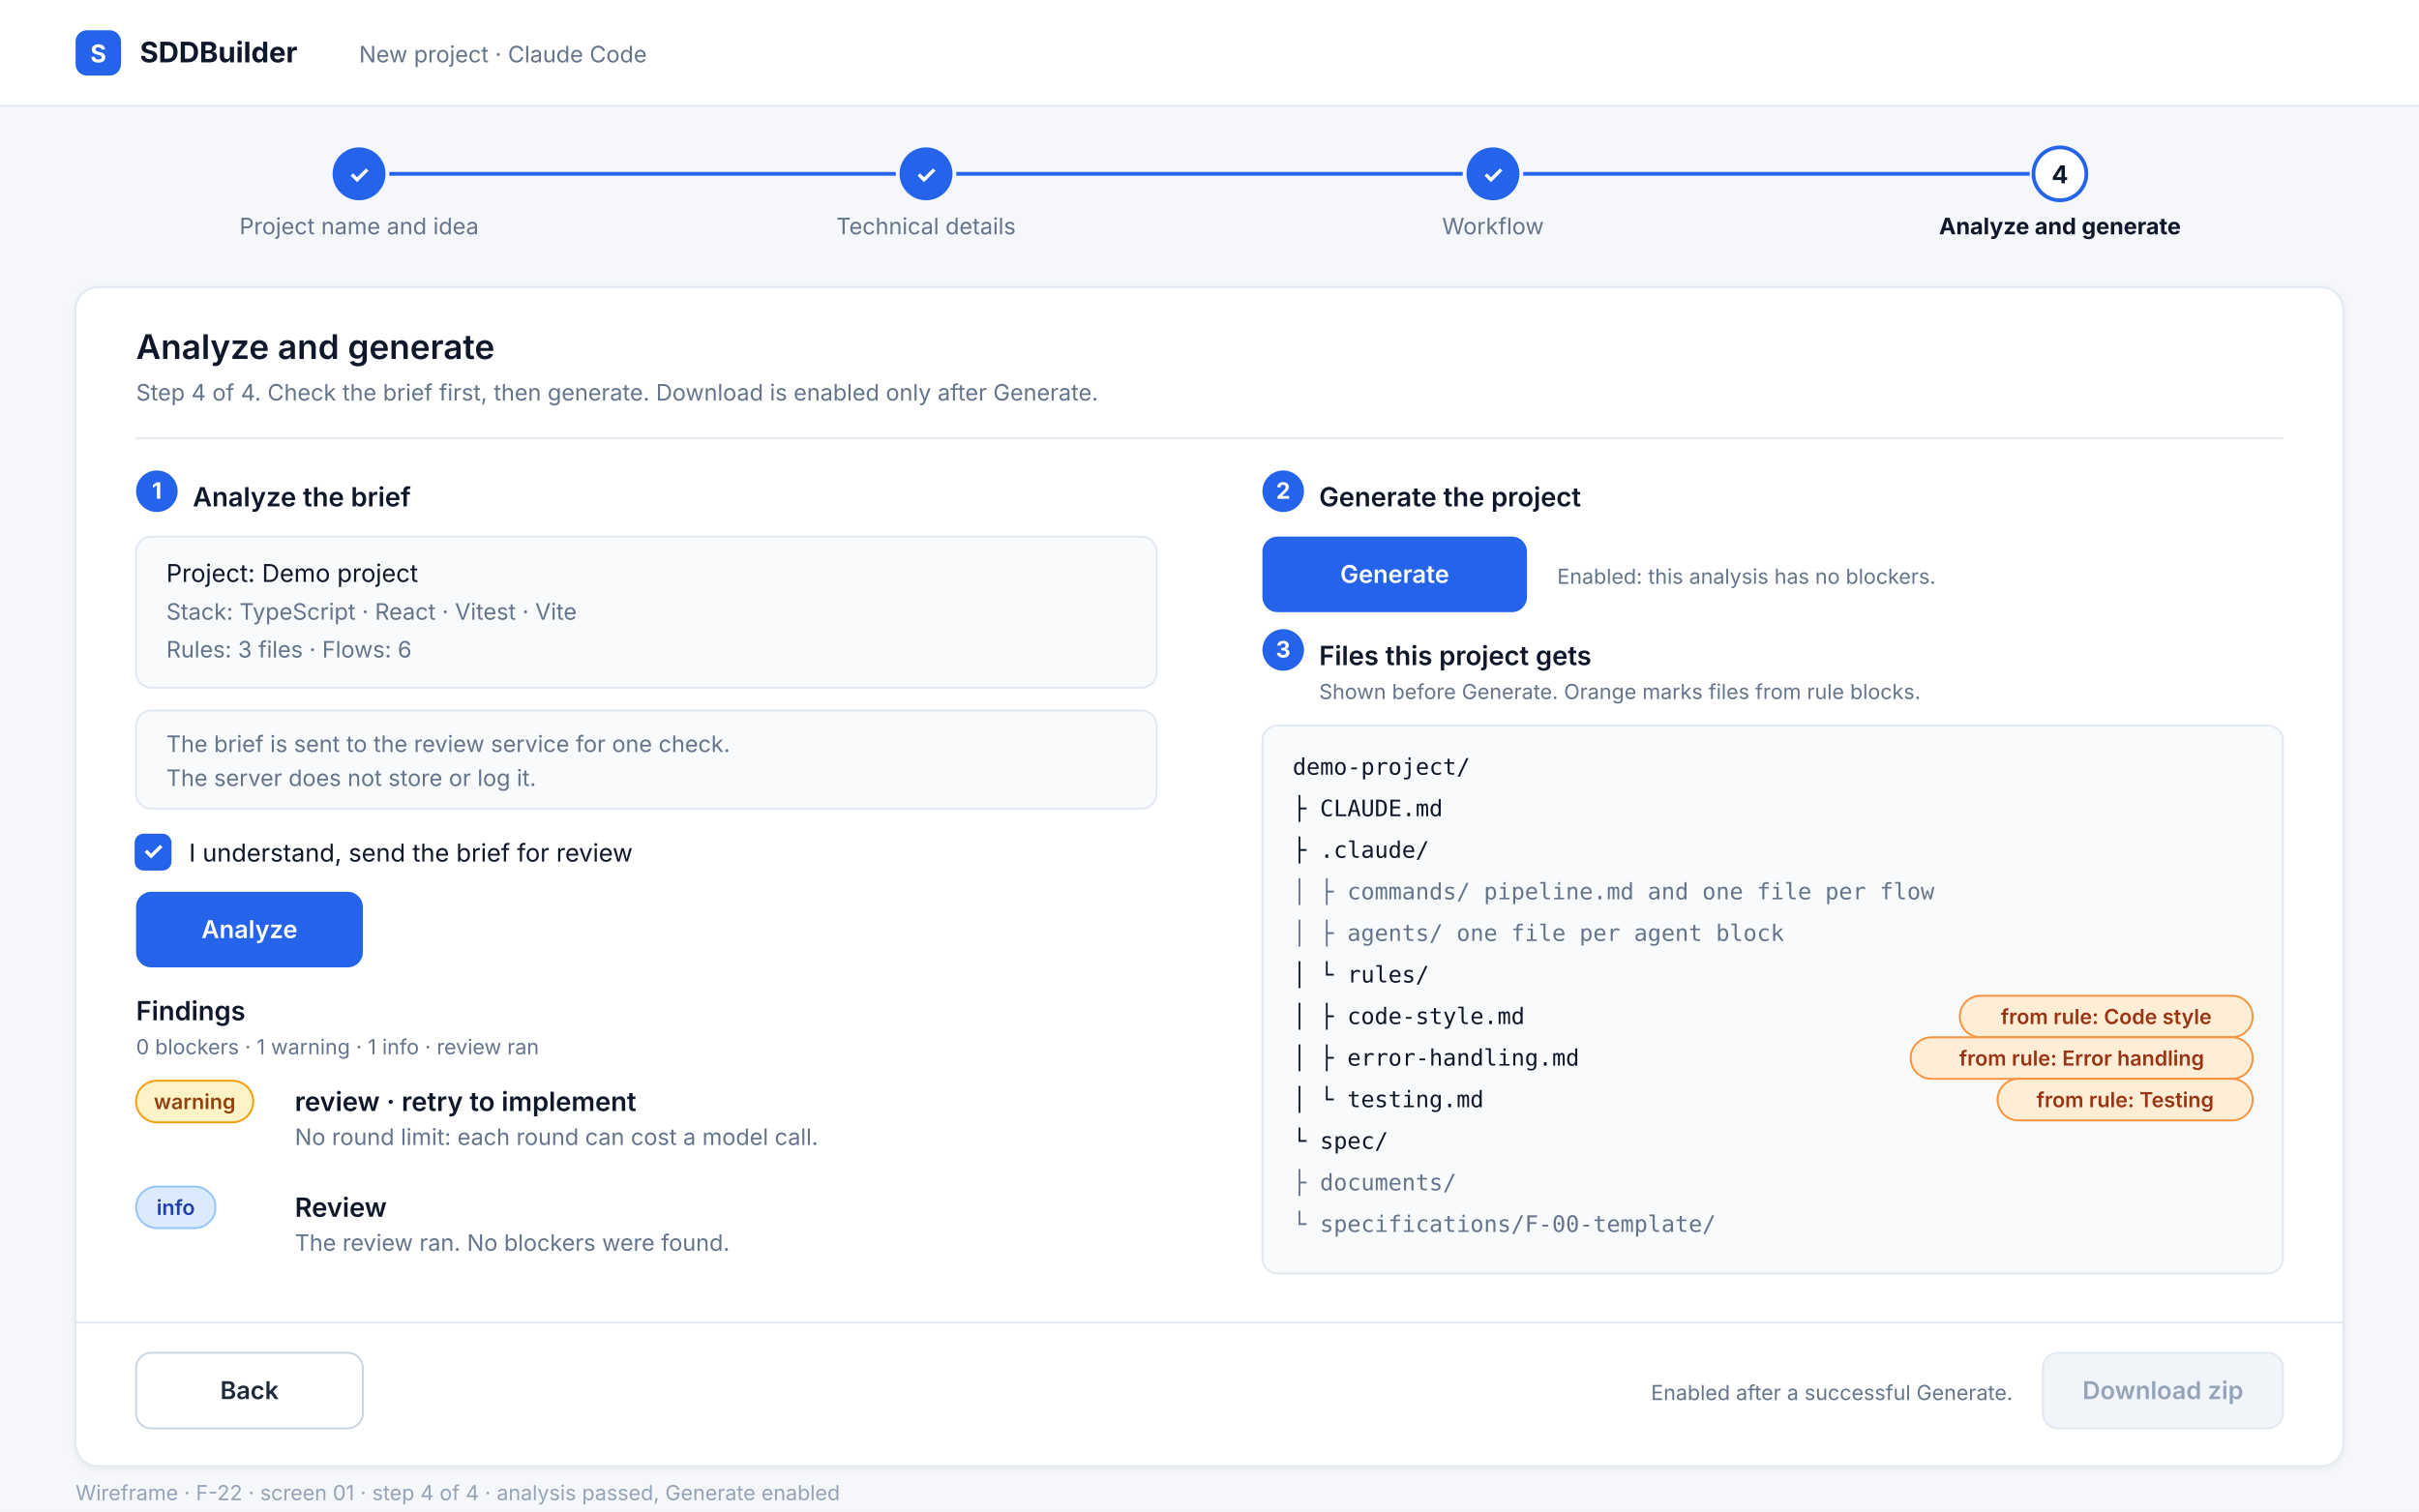
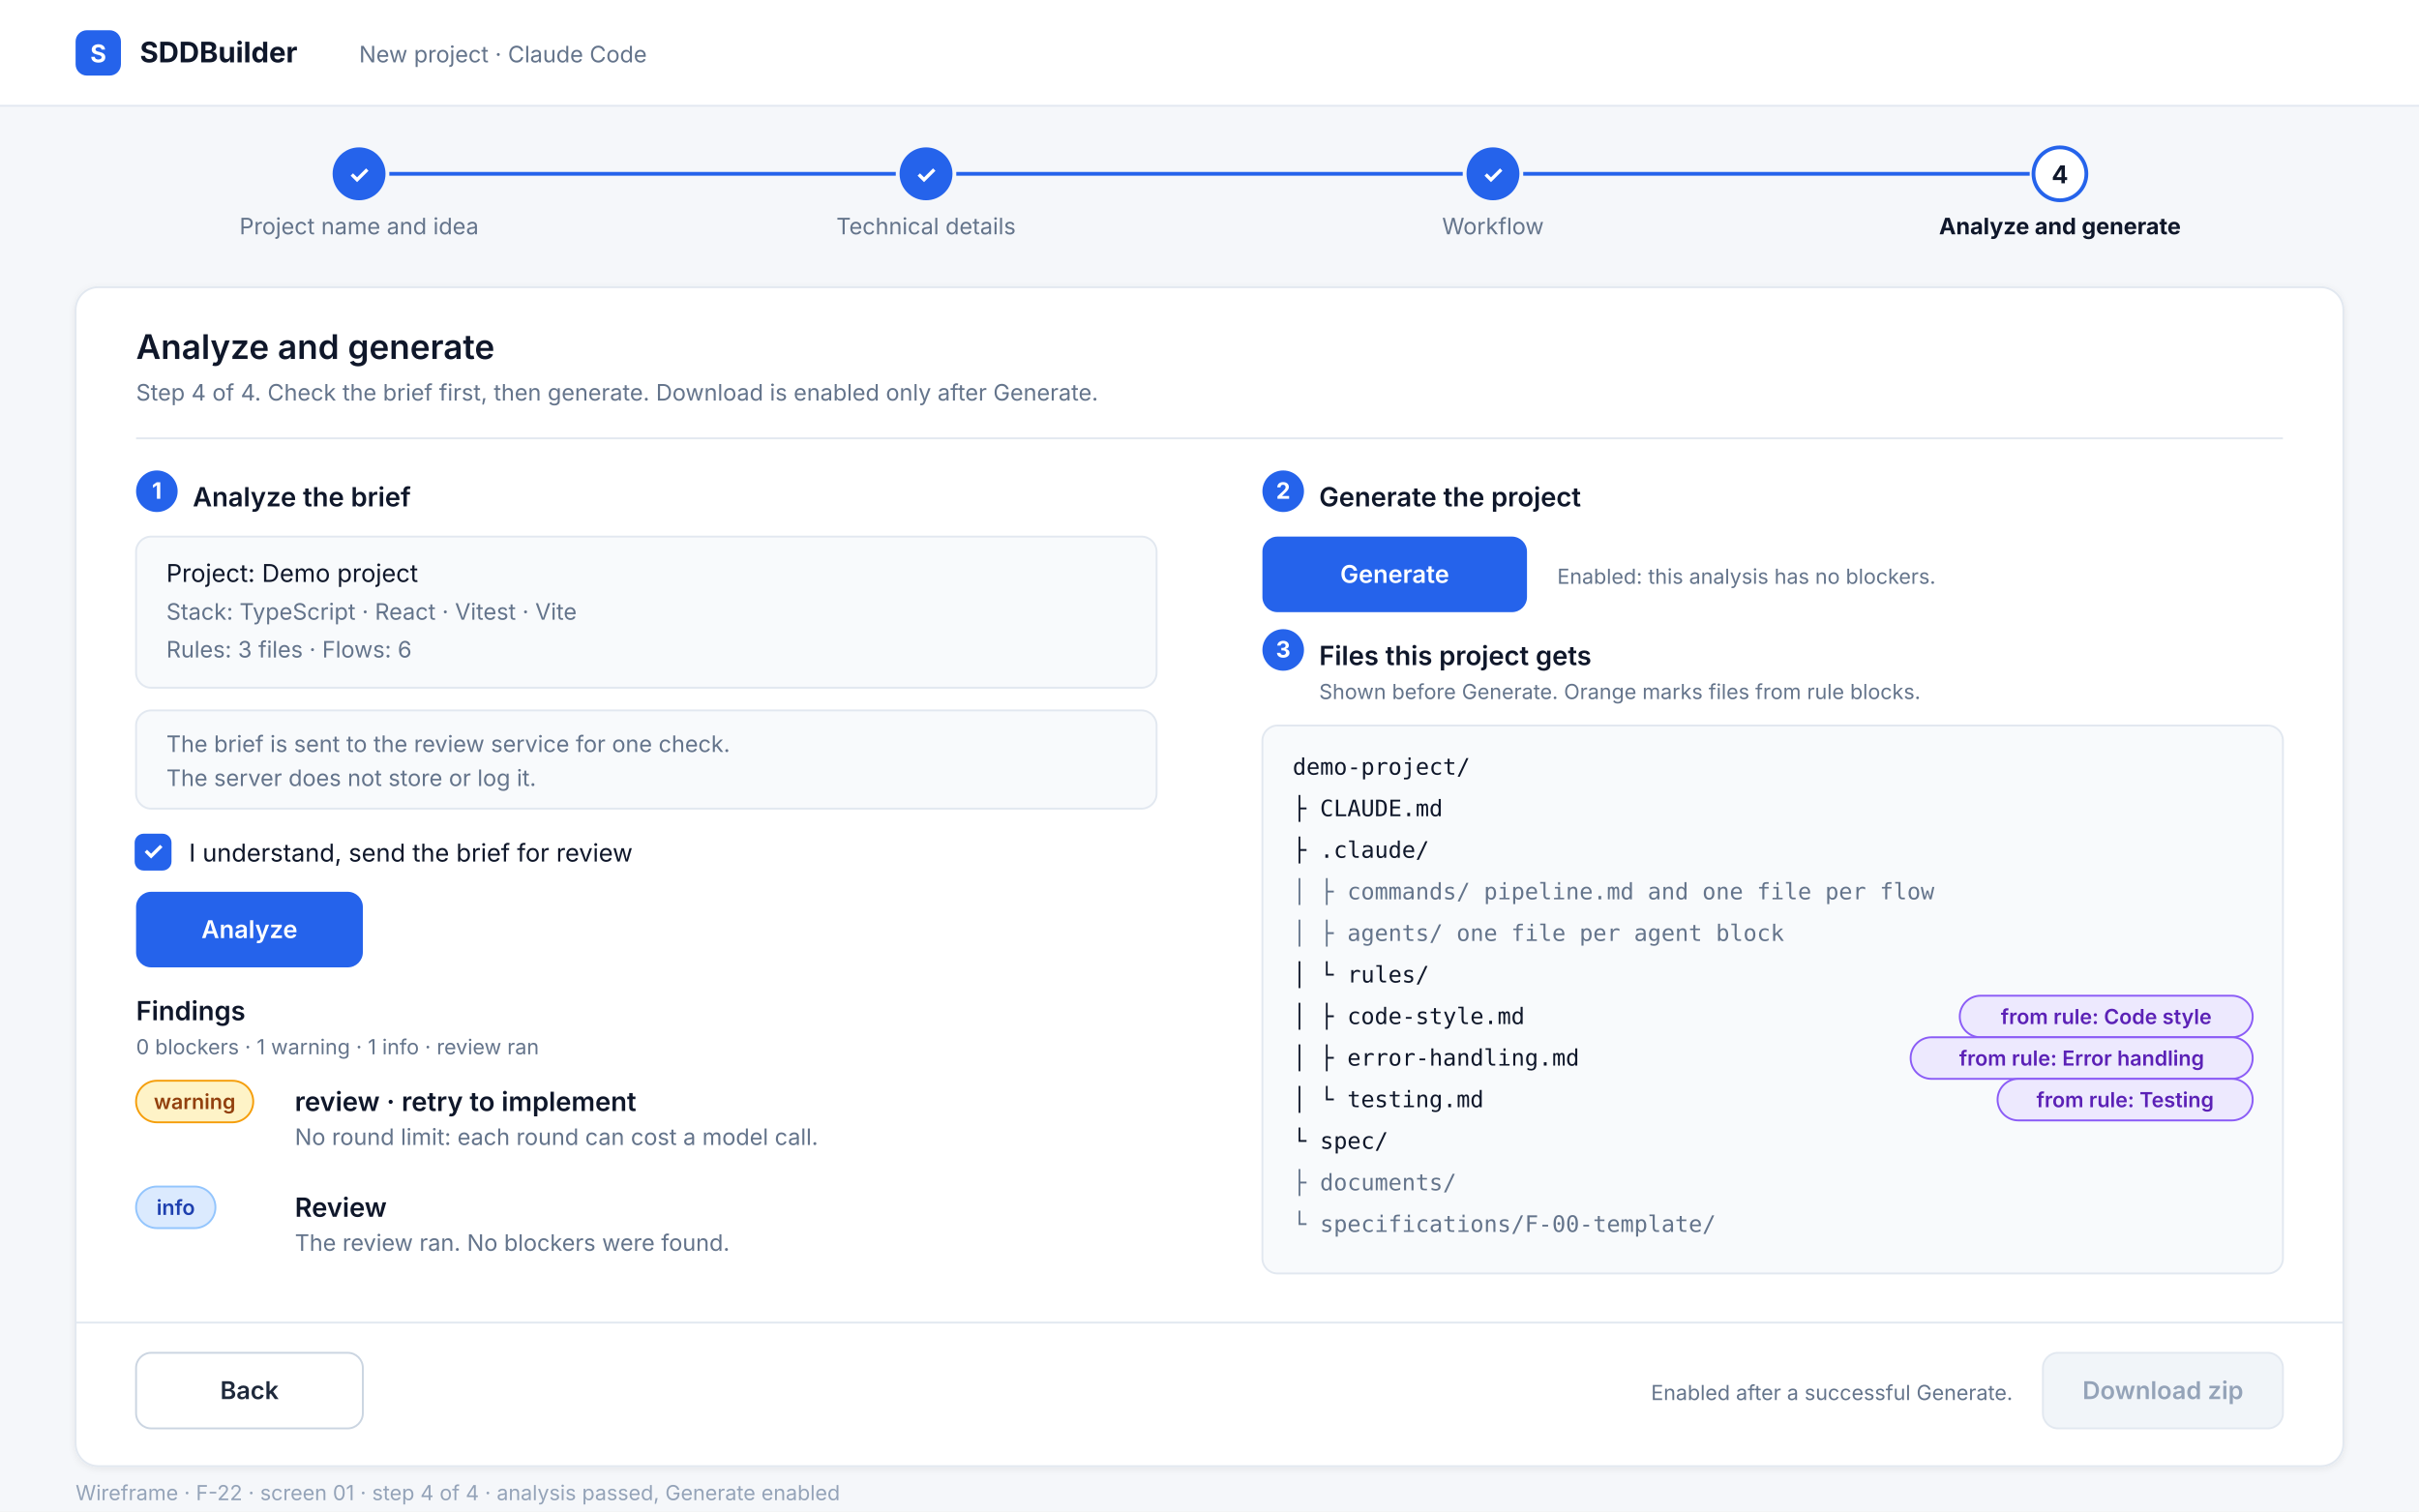
<svg xmlns="http://www.w3.org/2000/svg" width="1280" height="800" viewBox="0 0 1280 800">
  <style>
text{font-family:system-ui,-apple-system,"Segoe UI",sans-serif;font-size:13px;fill:#0f172a}
.h1{font-size:18px;font-weight:600}
.h2{font-size:14px;font-weight:600}
.label{font-size:12px;font-weight:600;fill:#334155}
.req{fill:#dc2626}
.muted{font-size:12px;fill:#64748b}
.small{font-size:11px;fill:#64748b}
.ph{fill:#94a3b8}
.mono{font-family:ui-monospace,Menlo,monospace;font-size:12px}
.monoMuted{font-family:ui-monospace,Menlo,monospace;font-size:12px;fill:#64748b}
.brand{font-size:15px;font-weight:700}
.logo{font-size:13px;font-weight:700;fill:#ffffff}
.caption{font-size:11px;fill:#94a3b8}
.stepCheck{font-size:13px;font-weight:700;fill:#ffffff}
.stepNum{font-size:13px;font-weight:700}
.stepNumTodo{font-size:13px;fill:#64748b}
.stepLabel{font-size:12px;fill:#64748b}
.stepLabelOn{font-size:12px;font-weight:700;fill:#0f172a}
.bt-primary{fill:#ffffff;font-weight:600}
.bt-secondary{fill:#1e293b;font-weight:600}
.bt-disabled{fill:#94a3b8;font-weight:600}
.ct-blocker{font-size:11px;font-weight:600;fill:#991b1b}
.ct-warn{font-size:11px;font-weight:600;fill:#92400e}
.ct-info{font-size:11px;font-weight:600;fill:#1e40af}
- .ct-rule{font-size:11px;font-weight:600;fill:#9a3412}
+ .ct-rule{font-size:11px;font-weight:600;fill:#5b21b6}
.ct-file{font-size:11px;font-weight:600;fill:#334155}
.ct-nofile{font-size:11px;font-weight:600;fill:#64748b}
.errT{font-size:12px;fill:#991b1b}
.warnT{font-size:12px;fill:#92400e}
.badgeT{font-size:12px;font-weight:700;fill:#ffffff}
.page{fill:#f5f7fa}
.bar{fill:#ffffff}
.card{fill:#ffffff;stroke:#e2e8f0;filter:url(#sh)}
.div{stroke:#e2e8f0;stroke-width:1}
.primary{fill:#2563eb}
.secondary{fill:#ffffff;stroke:#cbd5e1;stroke-width:1}
.disabled{fill:#f1f5f9;stroke:#e2e8f0;stroke-width:1}
.input{fill:#ffffff;stroke:#cbd5e1;stroke-width:1}
.inputErr{fill:#ffffff;stroke:#dc2626;stroke-width:1.5}
.box{fill:#f8fafc;stroke:#e2e8f0;stroke-width:1}
.alert{fill:#fef2f2;stroke:#fca5a5;stroke-width:1}
.warnBox{fill:#fffbeb;stroke:#fcd34d;stroke-width:1}
.infoBox{fill:#eff6ff;stroke:#bfdbfe;stroke-width:1}
.chip-blocker{fill:#fee2e2;stroke:#ef4444}
.chip-warn{fill:#fef3c7;stroke:#f59e0b}
.chip-info{fill:#dbeafe;stroke:#93c5fd}
- .chip-rule{fill:#ffedd5;stroke:#fb923c}
+ .chip-rule{fill:#ede9fe;stroke:#8b5cf6}
.chip-file{fill:#f1f5f9;stroke:#cbd5e1}
.chip-nofile{fill:#f1f5f9;stroke:#cbd5e1;stroke-dasharray:3 2}
.chk-on{fill:#2563eb;stroke:#2563eb;stroke-width:1.5}
.chk-off{fill:#ffffff;stroke:#64748b;stroke-width:1.5}
.badge{fill:#2563eb}
.stepDone{fill:#2563eb}
.stepCur{fill:#ffffff;stroke:#2563eb;stroke-width:2}
.stepTodo{fill:#ffffff;stroke:#cbd5e1;stroke-width:1.5}
.lineDone{stroke:#2563eb;stroke-width:2}
.lineTodo{stroke:#cbd5e1;stroke-width:2}
.tabOn{fill:#eff6ff;stroke:#2563eb;stroke-width:1.5}
.tabOff{fill:#ffffff;stroke:#cbd5e1;stroke-width:1}
.tabT{font-size:13px;font-weight:600;fill:#334155}
.tabTOn{font-size:13px;font-weight:700;fill:#1d4ed8}
.node{fill:#ffffff;stroke:#334155;stroke-width:1.5}
.nodeSel{fill:#eff6ff;stroke:#2563eb;stroke-width:2}
.edge{stroke:#64748b;stroke-width:1.5;fill:none}
.edgeDash{stroke:#64748b;stroke-width:1.5;fill:none;stroke-dasharray:5 4}
.gate{fill:#fff7ed;stroke:#ea580c;stroke-width:1.5}
.gateCheck{fill:#ecfeff;stroke:#0891b2;stroke-width:1.5}
.gateSmall{font-size:10px;fill:#9a3412}
.track{fill:#e2e8f0}
.fill{fill:#2563eb}
.canvas{fill:#fbfcfe;stroke:#e2e8f0;stroke-width:1}
.endc{fill:#ffffff;stroke:#0f172a;stroke-width:3}
</style>
  <defs>
    <filter id="sh" x="-3%" y="-3%" width="106%" height="108%">
      <feDropShadow dx="0" dy="1" stdDeviation="2" flood-color="#0f172a" flood-opacity="0.07" />
    </filter>
    <marker id="ar" markerWidth="8" markerHeight="8" refX="7" refY="4" orient="auto">
      <path d="M0,0 L8,4 L0,8 z" fill="#64748b" />
    </marker>
  </defs>
  <rect x="0" y="0" width="1280" height="800" rx="0" class="page" />
  <rect x="0" y="0" width="1280" height="56" rx="0" class="bar" />
  <line x1="0" y1="56" x2="1280" y2="56" class="div" />
  <rect x="40" y="16" width="24" height="24" rx="6" class="primary" />
  <text x="52" y="33" class="logo" text-anchor="middle">S</text>
  <text x="74" y="33" class="brand">SDDBuilder</text>
  <text x="190" y="33" class="muted">New project · Claude Code</text>
  <line x1="206" y1="92" x2="474" y2="92" class="lineDone" />
  <line x1="506" y1="92" x2="774" y2="92" class="lineDone" />
  <line x1="806" y1="92" x2="1074" y2="92" class="lineDone" />
  <circle cx="190" cy="92" r="14" class="stepDone" />
  <text x="190" y="97" class="stepCheck" text-anchor="middle">✓</text>
  <text x="190" y="124" class="stepLabel" text-anchor="middle">Project name and idea</text>
  <circle cx="490" cy="92" r="14" class="stepDone" />
  <text x="490" y="97" class="stepCheck" text-anchor="middle">✓</text>
  <text x="490" y="124" class="stepLabel" text-anchor="middle">Technical details</text>
  <circle cx="790" cy="92" r="14" class="stepDone" />
  <text x="790" y="97" class="stepCheck" text-anchor="middle">✓</text>
  <text x="790" y="124" class="stepLabel" text-anchor="middle">Workflow</text>
  <circle cx="1090" cy="92" r="14" class="stepCur" />
  <text x="1090" y="97" class="stepNum" text-anchor="middle">4</text>
  <text x="1090" y="124" class="stepLabelOn" text-anchor="middle">Analyze and generate</text>
  <rect x="40" y="152" width="1200" height="624" rx="12" class="card" />
  <text x="72" y="190" class="h1">Analyze and generate</text>
  <text x="72" y="212" class="muted">Step 4 of 4. Check the brief first, then generate. Download is enabled only after Generate.</text>
  <line x1="72" y1="232" x2="1208" y2="232" class="div" />
  <text x="40" y="794" class="caption">Wireframe · F-22 · screen 01 · step 4 of 4 · analysis passed, Generate enabled</text>
  <circle cx="83" cy="260" r="11" class="badge" />
  <text x="83" y="264" class="badgeT" text-anchor="middle">1</text>
  <text x="102" y="268" class="h2">Analyze the brief</text>
  <rect x="72" y="284" width="540" height="80" rx="8" class="box" />
  <text x="88" y="308">Project: Demo project</text>
  <text x="88" y="328" class="muted">Stack: TypeScript · React · Vitest · Vite</text>
  <text x="88" y="348" class="muted">Rules: 3 files · Flows: 6</text>
  <rect x="72" y="376" width="540" height="52" rx="8" class="box" />
  <text x="88" y="398" class="muted">The brief is sent to the review service for one check.</text>
  <text x="88" y="416" class="muted">The server does not store or log it.</text>
  <rect x="72" y="442" width="18" height="18" rx="4" class="chk-on" />
  <text x="81" y="455" class="stepCheck" text-anchor="middle">✓</text>
  <text x="100" y="456">I understand, send the brief for review</text>
  <rect x="72" y="472" width="120" height="40" rx="8" class="primary" />
  <text x="132.0" y="496.5" class="bt-primary" text-anchor="middle">Analyze</text>
  <text x="72" y="540" class="h2">Findings</text>
  <text x="72" y="558" class="small">0 blockers · 1 warning · 1 info · review ran</text>
  <rect x="72" y="572" width="62" height="22" rx="11" class="chip-warn" />
  <text x="103.0" y="587" class="ct-warn" text-anchor="middle">warning</text>
  <text x="156" y="588" class="h2">review · retry to implement</text>
  <text x="156" y="606" class="muted">No round limit: each round can cost a model call.</text>
  <rect x="72" y="628" width="42" height="22" rx="11" class="chip-info" />
  <text x="93.0" y="643" class="ct-info" text-anchor="middle">info</text>
  <text x="156" y="644" class="h2">Review</text>
  <text x="156" y="662" class="muted">The review ran. No blockers were found.</text>
  <circle cx="679" cy="260" r="11" class="badge" />
  <text x="679" y="264" class="badgeT" text-anchor="middle">2</text>
  <text x="698" y="268" class="h2">Generate the project</text>
  <rect x="668" y="284" width="140" height="40" rx="8" class="primary" />
  <text x="738.0" y="308.5" class="bt-primary" text-anchor="middle">Generate</text>
  <text x="824" y="309" class="small">Enabled: this analysis has no blockers.</text>
  <circle cx="679" cy="344" r="11" class="badge" />
  <text x="679" y="348" class="badgeT" text-anchor="middle">3</text>
  <text x="698" y="352" class="h2">Files this project gets</text>
  <text x="698" y="370" class="small">Shown before Generate. Orange marks files from rule blocks.</text>
  <rect x="668" y="384" width="540" height="290" rx="8" class="box" />
  <text x="684" y="410" class="mono">demo-project/</text>
  <text x="684" y="432" class="mono">├ CLAUDE.md</text>
  <text x="684" y="454" class="mono">├ .claude/</text>
  <text x="684" y="476" class="monoMuted">│  ├ commands/   pipeline.md and one file per flow</text>
  <text x="684" y="498" class="monoMuted">│  ├ agents/     one file per agent block</text>
  <text x="684" y="520" class="mono">│  └ rules/</text>
  <text x="684" y="542" class="mono">│     ├ code-style.md</text>
  <rect x="1037" y="527" width="155" height="22" rx="11" class="chip-rule" />
  <text x="1114.5" y="542" class="ct-rule" text-anchor="middle">from rule: Code style</text>
  <text x="684" y="564" class="mono">│     ├ error-handling.md</text>
  <rect x="1011" y="549" width="181" height="22" rx="11" class="chip-rule" />
  <text x="1101.5" y="564" class="ct-rule" text-anchor="middle">from rule: Error handling</text>
  <text x="684" y="586" class="mono">│     └ testing.md</text>
  <rect x="1057" y="571" width="135" height="22" rx="11" class="chip-rule" />
  <text x="1124.5" y="586" class="ct-rule" text-anchor="middle">from rule: Testing</text>
  <text x="684" y="608" class="mono">└ spec/</text>
  <text x="684" y="630" class="monoMuted">   ├ documents/</text>
  <text x="684" y="652" class="monoMuted">   └ specifications/F-00-template/</text>
  <line x1="40" y1="700" x2="1240" y2="700" class="div" />
  <rect x="72" y="716" width="120" height="40" rx="8" class="secondary" />
  <text x="132.0" y="740.5" class="bt-secondary" text-anchor="middle">Back</text>
  <rect x="1081" y="716" width="127" height="40" rx="8" class="disabled" />
  <text x="1144.5" y="740.5" class="bt-disabled" text-anchor="middle">Download zip</text>
  <text x="1065" y="741" class="small" text-anchor="end">Enabled after a successful Generate.</text>
</svg>
